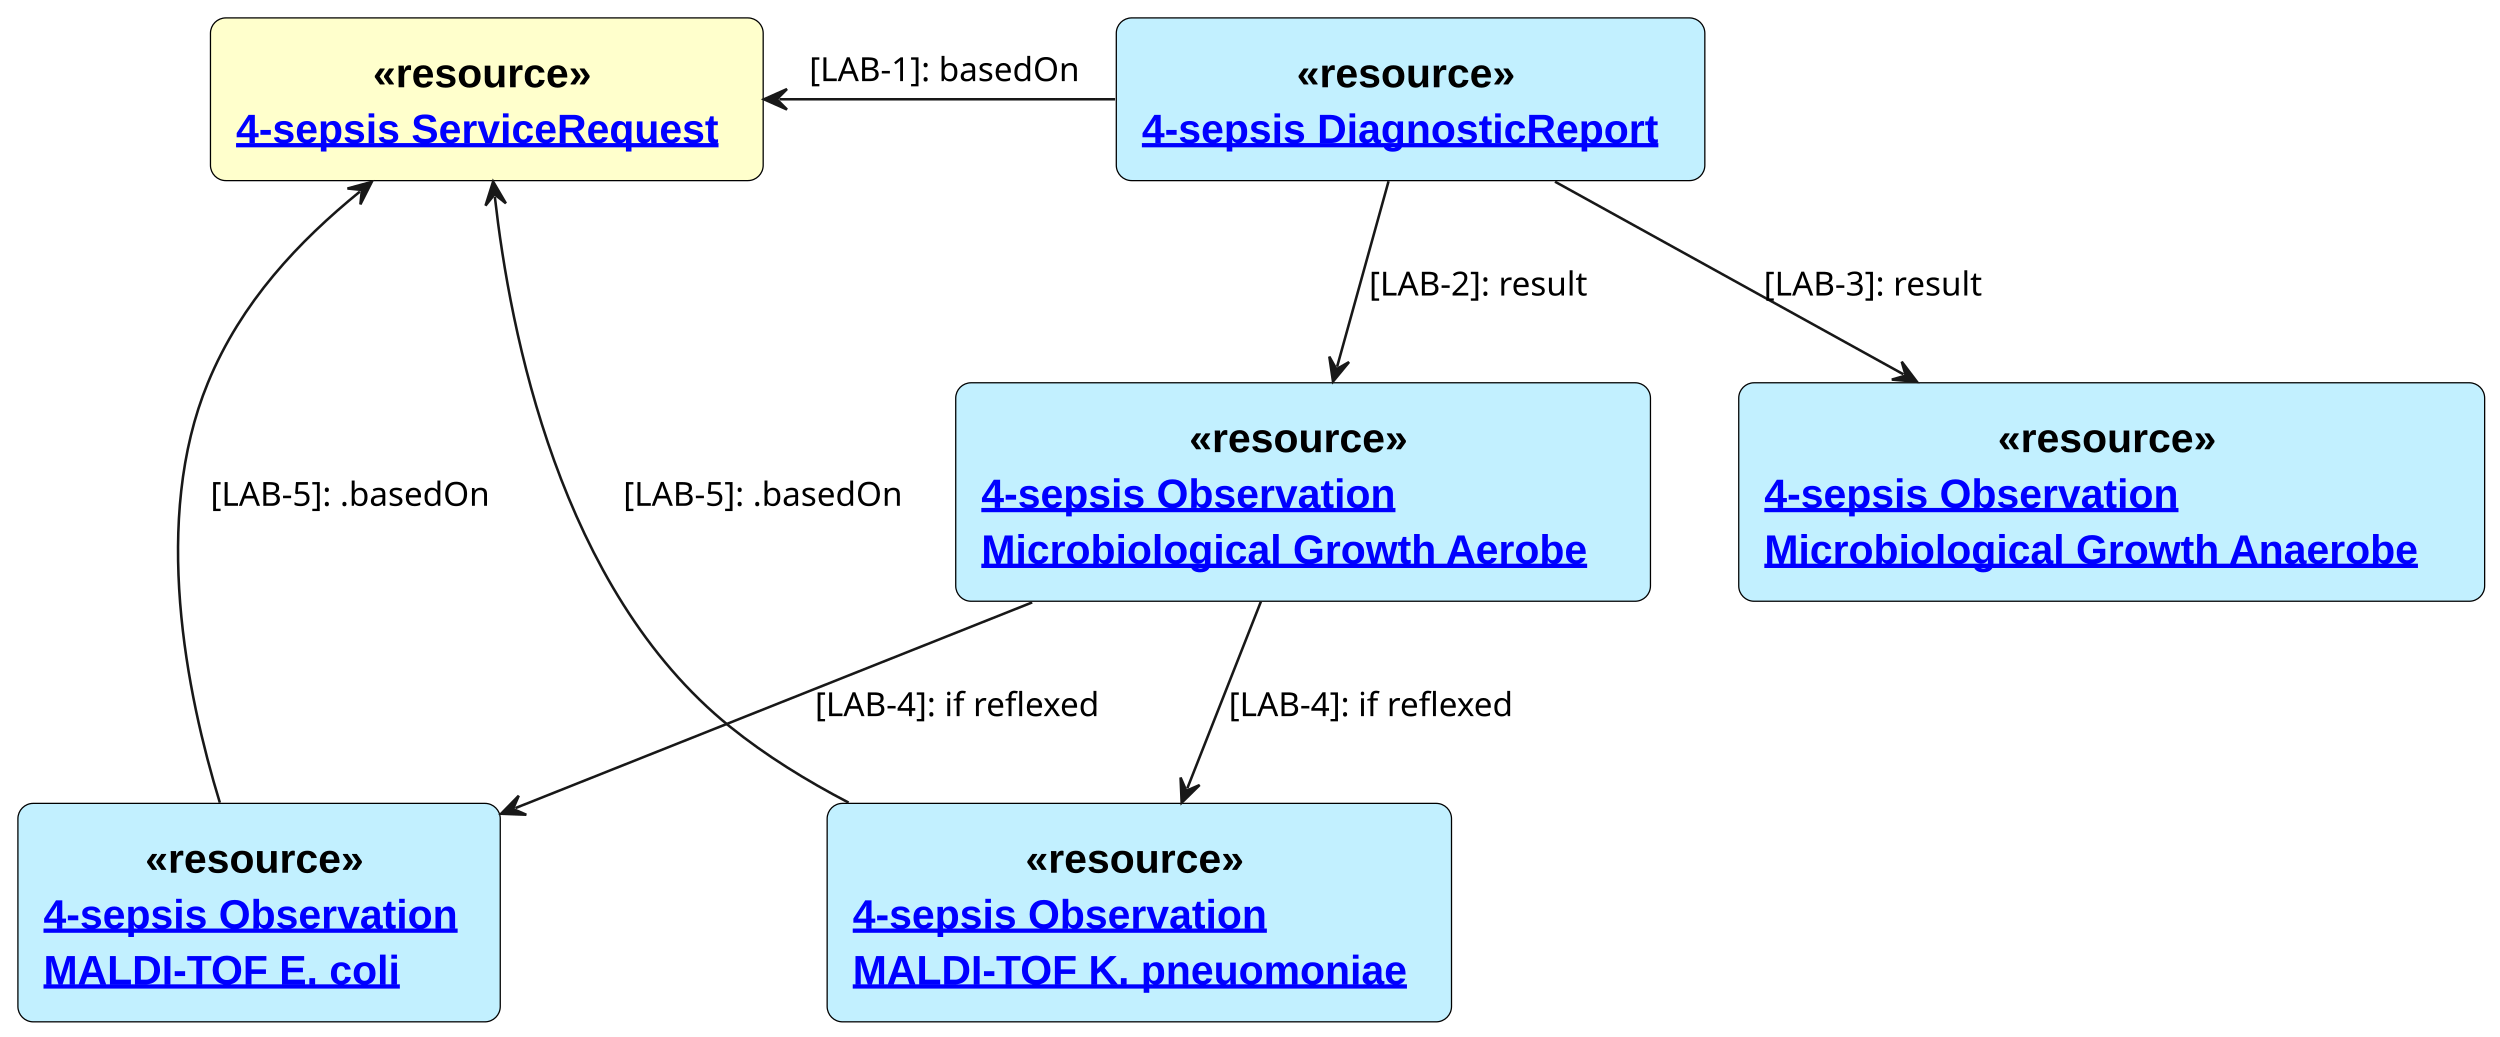
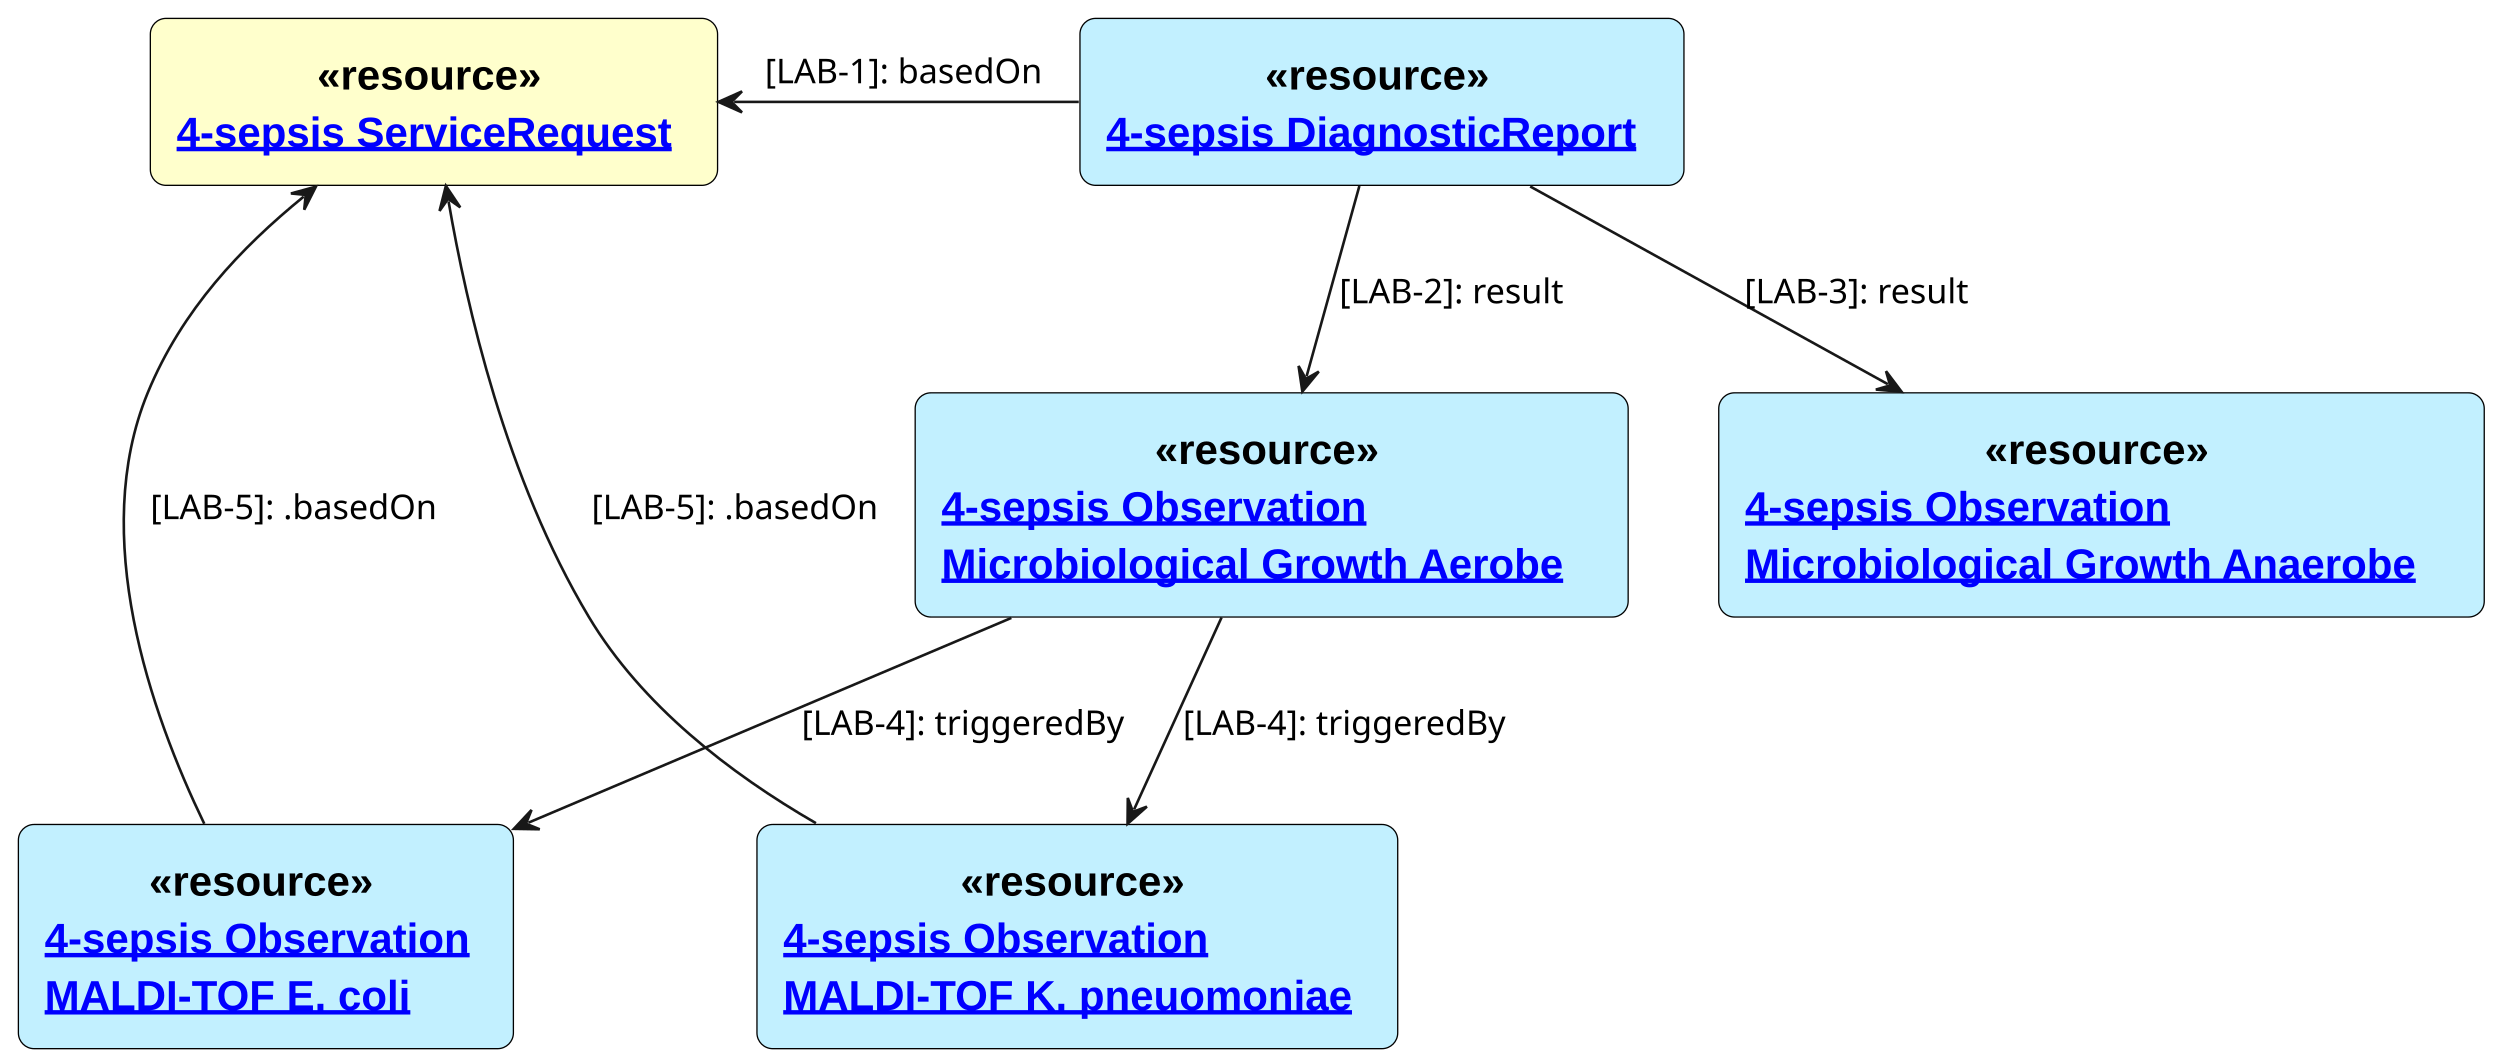
- <svg xmlns="http://www.w3.org/2000/svg" xmlns:xlink="http://www.w3.org/1999/xlink" contentStyleType="text/css" height="405px" preserveAspectRatio="none" style="width:977px;height:405px;background:#FFFFFF;" version="1.1" viewBox="0 0 977 405" width="977px" zoomAndPan="magnify">
+ <svg xmlns="http://www.w3.org/2000/svg" xmlns:xlink="http://www.w3.org/1999/xlink" contentStyleType="text/css" height="405px" preserveAspectRatio="none" style="width:952px;height:405px;background:#FFFFFF;" version="1.1" viewBox="0 0 952 405" width="952px" zoomAndPan="magnify">
  <defs />
  <g>
    <g id="elem_SR">
-       <rect fill="#FFFFCC" height="63.584" rx="6" ry="6" style="stroke:#000000;stroke-width:0.5;" width="216" x="82.25" y="7" />
-       <text fill="#000000" font-family="Arial" font-size="16" font-weight="bold" lengthAdjust="spacing" textLength="89" x="145.75" y="34.104">«resource»</text>
+       <rect fill="#FFFFCC" height="63.584" rx="6" ry="6" style="stroke:#000000;stroke-width:0.5;" width="216" x="57.25" y="7" />
+       <text fill="#000000" font-family="Arial" font-size="16" font-weight="bold" lengthAdjust="spacing" textLength="89" x="120.75" y="34.104">«resource»</text>
      <a href="ServiceRequest-4-sepsis-ServiceRequest.html" target="_top" title="ServiceRequest-4-sepsis-ServiceRequest.html" xlink:actuate="onRequest" xlink:href="ServiceRequest-4-sepsis-ServiceRequest.html" xlink:show="new" xlink:title="ServiceRequest-4-sepsis-ServiceRequest.html" xlink:type="simple">
-         <text fill="#0000FF" font-family="Arial" font-size="16" font-weight="bold" lengthAdjust="spacing" text-decoration="underline" textLength="192" x="92.25" y="55.896">4-sepsis ServiceRequest</text>
+         <text fill="#0000FF" font-family="Arial" font-size="16" font-weight="bold" lengthAdjust="spacing" text-decoration="underline" textLength="192" x="67.25" y="55.896">4-sepsis ServiceRequest</text>
      </a>
-       <text fill="#000000" font-family="Arial" font-size="16" font-weight="bold" lengthAdjust="spacing" textLength="4" x="284.25" y="55.896"> </text>
+       <text fill="#000000" font-family="Arial" font-size="16" font-weight="bold" lengthAdjust="spacing" textLength="4" x="259.25" y="55.896"> </text>
    </g>
    <g id="elem_DR">
-       <rect fill="#C2F0FF" height="63.584" rx="6" ry="6" style="stroke:#000000;stroke-width:0.5;" width="230" x="436.25" y="7" />
-       <text fill="#000000" font-family="Arial" font-size="16" font-weight="bold" lengthAdjust="spacing" textLength="89" x="506.75" y="34.104">«resource»</text>
+       <rect fill="#C2F0FF" height="63.584" rx="6" ry="6" style="stroke:#000000;stroke-width:0.5;" width="230" x="411.25" y="7" />
+       <text fill="#000000" font-family="Arial" font-size="16" font-weight="bold" lengthAdjust="spacing" textLength="89" x="481.75" y="34.104">«resource»</text>
      <a href="DiagnosticReport-4-sepsis-DiagnosticReport.html" target="_top" title="DiagnosticReport-4-sepsis-DiagnosticReport.html" xlink:actuate="onRequest" xlink:href="DiagnosticReport-4-sepsis-DiagnosticReport.html" xlink:show="new" xlink:title="DiagnosticReport-4-sepsis-DiagnosticReport.html" xlink:type="simple">
-         <text fill="#0000FF" font-family="Arial" font-size="16" font-weight="bold" lengthAdjust="spacing" text-decoration="underline" textLength="210" x="446.25" y="55.896">4-sepsis DiagnosticReport</text>
+         <text fill="#0000FF" font-family="Arial" font-size="16" font-weight="bold" lengthAdjust="spacing" text-decoration="underline" textLength="210" x="421.25" y="55.896">4-sepsis DiagnosticReport</text>
      </a>
    </g>
    <g id="elem_OMA">
-       <rect fill="#C2F0FF" height="85.376" rx="6" ry="6" style="stroke:#000000;stroke-width:0.5;" width="271.5" x="373.5" y="149.59" />
-       <text fill="#000000" font-family="Arial" font-size="16" font-weight="bold" lengthAdjust="spacing" textLength="89" x="464.75" y="176.694">«resource»</text>
+       <rect fill="#C2F0FF" height="85.376" rx="6" ry="6" style="stroke:#000000;stroke-width:0.5;" width="271.5" x="348.5" y="149.59" />
+       <text fill="#000000" font-family="Arial" font-size="16" font-weight="bold" lengthAdjust="spacing" textLength="89" x="439.75" y="176.694">«resource»</text>
      <a href="Observation-observationMicrobiolGrowthAerobe.html" target="_top" title="Observation-observationMicrobiolGrowthAerobe.html" xlink:actuate="onRequest" xlink:href="Observation-observationMicrobiolGrowthAerobe.html" xlink:show="new" xlink:title="Observation-observationMicrobiolGrowthAerobe.html" xlink:type="simple">
-         <text fill="#0000FF" font-family="Arial" font-size="16" font-weight="bold" lengthAdjust="spacing" text-decoration="underline" textLength="168.5" x="383.5" y="198.486">4-sepsis Observation</text>
+         <text fill="#0000FF" font-family="Arial" font-size="16" font-weight="bold" lengthAdjust="spacing" text-decoration="underline" textLength="168.5" x="358.5" y="198.486">4-sepsis Observation</text>
      </a>
      <a href="Observation-observationMicrobiolGrowthAerobe.html" target="_top" title="Observation-observationMicrobiolGrowthAerobe.html" xlink:actuate="onRequest" xlink:href="Observation-observationMicrobiolGrowthAerobe.html" xlink:show="new" xlink:title="Observation-observationMicrobiolGrowthAerobe.html" xlink:type="simple">
-         <text fill="#0000FF" font-family="Arial" font-size="16" font-weight="bold" lengthAdjust="spacing" text-decoration="underline" textLength="251.5" x="383.5" y="220.278">Microbiological Growth Aerobe</text>
+         <text fill="#0000FF" font-family="Arial" font-size="16" font-weight="bold" lengthAdjust="spacing" text-decoration="underline" textLength="251.5" x="358.5" y="220.278">Microbiological Growth Aerobe</text>
      </a>
    </g>
    <g id="elem_OMANA">
-       <rect fill="#C2F0FF" height="85.376" rx="6" ry="6" style="stroke:#000000;stroke-width:0.5;" width="291.5" x="679.5" y="149.59" />
-       <text fill="#000000" font-family="Arial" font-size="16" font-weight="bold" lengthAdjust="spacing" textLength="89" x="780.75" y="176.694">«resource»</text>
+       <rect fill="#C2F0FF" height="85.376" rx="6" ry="6" style="stroke:#000000;stroke-width:0.5;" width="291.5" x="654.5" y="149.59" />
+       <text fill="#000000" font-family="Arial" font-size="16" font-weight="bold" lengthAdjust="spacing" textLength="89" x="755.75" y="176.694">«resource»</text>
      <a href="Observation-observationMicrobiolGrowthAnaerobe.html" target="_top" title="Observation-observationMicrobiolGrowthAnaerobe.html" xlink:actuate="onRequest" xlink:href="Observation-observationMicrobiolGrowthAnaerobe.html" xlink:show="new" xlink:title="Observation-observationMicrobiolGrowthAnaerobe.html" xlink:type="simple">
-         <text fill="#0000FF" font-family="Arial" font-size="16" font-weight="bold" lengthAdjust="spacing" text-decoration="underline" textLength="168.5" x="689.5" y="198.486">4-sepsis Observation</text>
+         <text fill="#0000FF" font-family="Arial" font-size="16" font-weight="bold" lengthAdjust="spacing" text-decoration="underline" textLength="168.5" x="664.5" y="198.486">4-sepsis Observation</text>
      </a>
      <a href="Observation-observationMicrobiolGrowthAnaerobe.html" target="_top" title="Observation-observationMicrobiolGrowthAnaerobe.html" xlink:actuate="onRequest" xlink:href="Observation-observationMicrobiolGrowthAnaerobe.html" xlink:show="new" xlink:title="Observation-observationMicrobiolGrowthAnaerobe.html" xlink:type="simple">
-         <text fill="#0000FF" font-family="Arial" font-size="16" font-weight="bold" lengthAdjust="spacing" text-decoration="underline" textLength="271.5" x="689.5" y="220.278">Microbiological Growth Anaerobe</text>
+         <text fill="#0000FF" font-family="Arial" font-size="16" font-weight="bold" lengthAdjust="spacing" text-decoration="underline" textLength="271.5" x="664.5" y="220.278">Microbiological Growth Anaerobe</text>
      </a>
    </g>
    <g id="elem_OMTE">
      <rect fill="#C2F0FF" height="85.376" rx="6" ry="6" style="stroke:#000000;stroke-width:0.5;" width="188.5" x="7" y="313.96" />
      <text fill="#000000" font-family="Arial" font-size="16" font-weight="bold" lengthAdjust="spacing" textLength="89" x="56.75" y="341.064">«resource»</text>
      <a href="Observation-observationMALDI-TOF-Ecoli.html" target="_top" title="Observation-observationMALDI-TOF-Ecoli.html" xlink:actuate="onRequest" xlink:href="Observation-observationMALDI-TOF-Ecoli.html" xlink:show="new" xlink:title="Observation-observationMALDI-TOF-Ecoli.html" xlink:type="simple">
        <text fill="#0000FF" font-family="Arial" font-size="16" font-weight="bold" lengthAdjust="spacing" text-decoration="underline" textLength="168.5" x="17" y="362.856">4-sepsis Observation</text>
      </a>
      <a href="Observation-observationMALDI-TOF-Ecoli.html" target="_top" title="Observation-observationMALDI-TOF-Ecoli.html" xlink:actuate="onRequest" xlink:href="Observation-observationMALDI-TOF-Ecoli.html" xlink:show="new" xlink:title="Observation-observationMALDI-TOF-Ecoli.html" xlink:type="simple">
        <text fill="#0000FF" font-family="Arial" font-size="16" font-weight="bold" lengthAdjust="spacing" text-decoration="underline" textLength="139.5" x="17" y="384.648">MALDI-TOF E. coli</text>
      </a>
    </g>
    <g id="elem_OMTK">
-       <rect fill="#C2F0FF" height="85.376" rx="6" ry="6" style="stroke:#000000;stroke-width:0.5;" width="244" x="323.25" y="313.96" />
-       <text fill="#000000" font-family="Arial" font-size="16" font-weight="bold" lengthAdjust="spacing" textLength="89" x="400.75" y="341.064">«resource»</text>
+       <rect fill="#C2F0FF" height="85.376" rx="6" ry="6" style="stroke:#000000;stroke-width:0.5;" width="244" x="288.25" y="313.96" />
+       <text fill="#000000" font-family="Arial" font-size="16" font-weight="bold" lengthAdjust="spacing" textLength="89" x="365.75" y="341.064">«resource»</text>
      <a href="Observation-observationMALDI-TOF-Kpneu.html" target="_top" title="Observation-observationMALDI-TOF-Kpneu.html" xlink:actuate="onRequest" xlink:href="Observation-observationMALDI-TOF-Kpneu.html" xlink:show="new" xlink:title="Observation-observationMALDI-TOF-Kpneu.html" xlink:type="simple">
-         <text fill="#0000FF" font-family="Arial" font-size="16" font-weight="bold" lengthAdjust="spacing" text-decoration="underline" textLength="168.5" x="333.25" y="362.856">4-sepsis Observation</text>
+         <text fill="#0000FF" font-family="Arial" font-size="16" font-weight="bold" lengthAdjust="spacing" text-decoration="underline" textLength="168.5" x="298.25" y="362.856">4-sepsis Observation</text>
      </a>
      <a href="Observation-observationMALDI-TOF-Kpneu.html" target="_top" title="Observation-observationMALDI-TOF-Kpneu.html" xlink:actuate="onRequest" xlink:href="Observation-observationMALDI-TOF-Kpneu.html" xlink:show="new" xlink:title="Observation-observationMALDI-TOF-Kpneu.html" xlink:type="simple">
-         <text fill="#0000FF" font-family="Arial" font-size="16" font-weight="bold" lengthAdjust="spacing" text-decoration="underline" textLength="224" x="333.25" y="384.648">MALDI-TOF K. pneuomoniae</text>
+         <text fill="#0000FF" font-family="Arial" font-size="16" font-weight="bold" lengthAdjust="spacing" text-decoration="underline" textLength="224" x="298.25" y="384.648">MALDI-TOF K. pneuomoniae</text>
      </a>
    </g>
    <g id="link_SR_DR">
-       <path d="M304.56,38.8 C347.86,38.8 391.8,38.8 435.79,38.8 " fill="none" id="SR-backto-DR" style="stroke:#181818;stroke-width:1.0;" />
-       <polygon fill="#181818" points="298.56,38.8,307.56,42.8,303.56,38.8,307.56,34.8,298.56,38.8" style="stroke:#181818;stroke-width:1.0;" />
-       <text fill="#000000" font-family="sans-serif" font-size="13" lengthAdjust="spacing" textLength="102" x="316.25" y="31.697">[LAB-1]: basedOn</text>
+       <path d="M279.56,38.8 C322.86,38.8 366.8,38.8 410.79,38.8 " fill="none" id="SR-backto-DR" style="stroke:#181818;stroke-width:1.0;" />
+       <polygon fill="#181818" points="273.56,38.8,282.56,42.8,278.56,38.8,282.56,34.8,273.56,38.8" style="stroke:#181818;stroke-width:1.0;" />
+       <text fill="#000000" font-family="sans-serif" font-size="13" lengthAdjust="spacing" textLength="102" x="291.25" y="31.697">[LAB-1]: basedOn</text>
    </g>
    <g id="link_DR_OMA">
-       <path d="M542.65,70.82 C536.39,93.41 529.434,118.489 522.544,143.319 " fill="none" id="DR-to-OMA" style="stroke:#181818;stroke-width:1.0;" />
-       <polygon fill="#181818" points="520.94,149.1,527.201,141.497,522.277,144.282,519.492,139.358,520.94,149.1" style="stroke:#181818;stroke-width:1.0;" />
-       <text fill="#000000" font-family="sans-serif" font-size="13" lengthAdjust="spacing" textLength="82" x="535.01" y="115.487">[LAB-2]: result</text>
+       <path d="M517.65,70.82 C511.39,93.41 504.434,118.489 497.544,143.319 " fill="none" id="DR-to-OMA" style="stroke:#181818;stroke-width:1.0;" />
+       <polygon fill="#181818" points="495.94,149.1,502.201,141.497,497.277,144.282,494.492,139.358,495.94,149.1" style="stroke:#181818;stroke-width:1.0;" />
+       <text fill="#000000" font-family="sans-serif" font-size="13" lengthAdjust="spacing" textLength="82" x="510.01" y="115.487">[LAB-2]: result</text>
    </g>
    <g id="link_DR_OMANA">
-       <path d="M607.69,71 C648.58,93.6 699.069,121.517 743.889,146.297 " fill="none" id="DR-to-OMANA" style="stroke:#181818;stroke-width:1.0;" />
-       <polygon fill="#181818" points="749.14,149.2,743.199,141.345,744.764,146.781,739.328,148.346,749.14,149.2" style="stroke:#181818;stroke-width:1.0;" />
-       <text fill="#000000" font-family="sans-serif" font-size="13" lengthAdjust="spacing" textLength="82" x="689.25" y="115.487">[LAB-3]: result</text>
+       <path d="M582.69,71 C623.58,93.6 674.069,121.517 718.889,146.297 " fill="none" id="DR-to-OMANA" style="stroke:#181818;stroke-width:1.0;" />
+       <polygon fill="#181818" points="724.14,149.2,718.199,141.345,719.764,146.781,714.328,148.346,724.14,149.2" style="stroke:#181818;stroke-width:1.0;" />
+       <text fill="#000000" font-family="sans-serif" font-size="13" lengthAdjust="spacing" textLength="82" x="664.25" y="115.487">[LAB-3]: result</text>
    </g>
    <g id="link_OMA_OMTE">
-       <path d="M403.38,235.41 C339.16,260.97 263.485,291.092 201.415,315.792 " fill="none" id="OMA-to-OMTE" style="stroke:#181818;stroke-width:1.0;" />
-       <polygon fill="#181818" points="195.84,318.01,205.681,318.399,200.486,316.161,202.723,310.966,195.84,318.01" style="stroke:#181818;stroke-width:1.0;" />
-       <text fill="#000000" font-family="sans-serif" font-size="13" lengthAdjust="spacing" textLength="106" x="318.48" y="279.857">[LAB-4]: if reflexed</text>
+       <path d="M385.12,235.3 C326.72,260.06 258.764,288.868 201.204,313.277 " fill="none" id="OMA-to-OMTE" style="stroke:#181818;stroke-width:1.0;" />
+       <polygon fill="#181818" points="195.68,315.62,205.527,315.789,200.283,313.668,202.404,308.424,195.68,315.62" style="stroke:#181818;stroke-width:1.0;" />
+       <text fill="#000000" font-family="sans-serif" font-size="13" lengthAdjust="spacing" textLength="119" x="305.23" y="279.857">[LAB-4]: triggeredBy</text>
    </g>
    <g id="link_SR_OMTE">
-       <path d="M140.64,74.872 C116.74,94.362 94.3,117.93 81.25,149.59 C59.2,203.09 72.8,270.8 85.92,313.69 " fill="none" id="SR-backto-OMTE" style="stroke:#181818;stroke-width:1.0;" />
-       <polygon fill="#181818" points="145.29,71.08,135.787,73.668,141.415,74.24,140.843,79.868,145.29,71.08" style="stroke:#181818;stroke-width:1.0;" />
-       <text fill="#000000" font-family="sans-serif" font-size="13" lengthAdjust="spacing" textLength="105" x="82.25" y="197.677">[LAB-5]: .basedOn</text>
+       <path d="M115.64,74.872 C91.74,94.362 69.3,117.93 56.25,149.59 C33.86,203.93 57.23,271.13 77.79,313.7 " fill="none" id="SR-backto-OMTE" style="stroke:#181818;stroke-width:1.0;" />
+       <polygon fill="#181818" points="120.29,71.08,110.787,73.668,116.415,74.24,115.843,79.868,120.29,71.08" style="stroke:#181818;stroke-width:1.0;" />
+       <text fill="#000000" font-family="sans-serif" font-size="13" lengthAdjust="spacing" textLength="105" x="57.25" y="197.677">[LAB-5]: .basedOn</text>
    </g>
    <g id="link_OMA_OMTK">
-       <path d="M492.77,235.09 C483.25,259.24 473.508,283.937 463.988,308.117 " fill="none" id="OMA-to-OMTK" style="stroke:#181818;stroke-width:1.0;" />
-       <polygon fill="#181818" points="461.79,313.7,468.809,306.791,463.622,309.048,461.365,303.86,461.79,313.7" style="stroke:#181818;stroke-width:1.0;" />
-       <text fill="#000000" font-family="sans-serif" font-size="13" lengthAdjust="spacing" textLength="106" x="480.17" y="279.857">[LAB-4]: if reflexed</text>
+       <path d="M465.19,235.09 C454.19,259.24 442.878,284.06 431.858,308.24 " fill="none" id="OMA-to-OMTK" style="stroke:#181818;stroke-width:1.0;" />
+       <polygon fill="#181818" points="429.37,313.7,436.742,307.169,431.444,309.15,429.463,303.852,429.37,313.7" style="stroke:#181818;stroke-width:1.0;" />
+       <text fill="#000000" font-family="sans-serif" font-size="13" lengthAdjust="spacing" textLength="119" x="450.47" y="279.857">[LAB-4]: triggeredBy</text>
    </g>
    <g id="link_SR_OMTK">
-       <path d="M193.383,76.922 C199.343,129.712 218.71,230.25 285.25,283.96 C299.22,295.24 315.25,305.13 331.65,313.67 " fill="none" id="SR-backto-OMTK" style="stroke:#181818;stroke-width:1.0;" />
-       <polygon fill="#181818" points="192.71,70.96,189.745,80.352,193.271,75.928,197.694,79.454,192.71,70.96" style="stroke:#181818;stroke-width:1.0;" />
-       <text fill="#000000" font-family="sans-serif" font-size="13" lengthAdjust="spacing" textLength="105" x="243.58" y="197.677">[LAB-5]: .basedOn</text>
+       <path d="M170.81,76.683 C177.74,116.863 192.61,182.12 224.25,234.96 C244.32,268.49 277.72,294.4 310.71,313.47 " fill="none" id="SR-backto-OMTK" style="stroke:#181818;stroke-width:1.0;" />
+       <polygon fill="#181818" points="169.79,70.77,167.378,80.319,170.64,75.697,175.262,78.959,169.79,70.77" style="stroke:#181818;stroke-width:1.0;" />
+       <text fill="#000000" font-family="sans-serif" font-size="13" lengthAdjust="spacing" textLength="105" x="225.25" y="197.677">[LAB-5]: .basedOn</text>
    </g>
  </g>
</svg>
